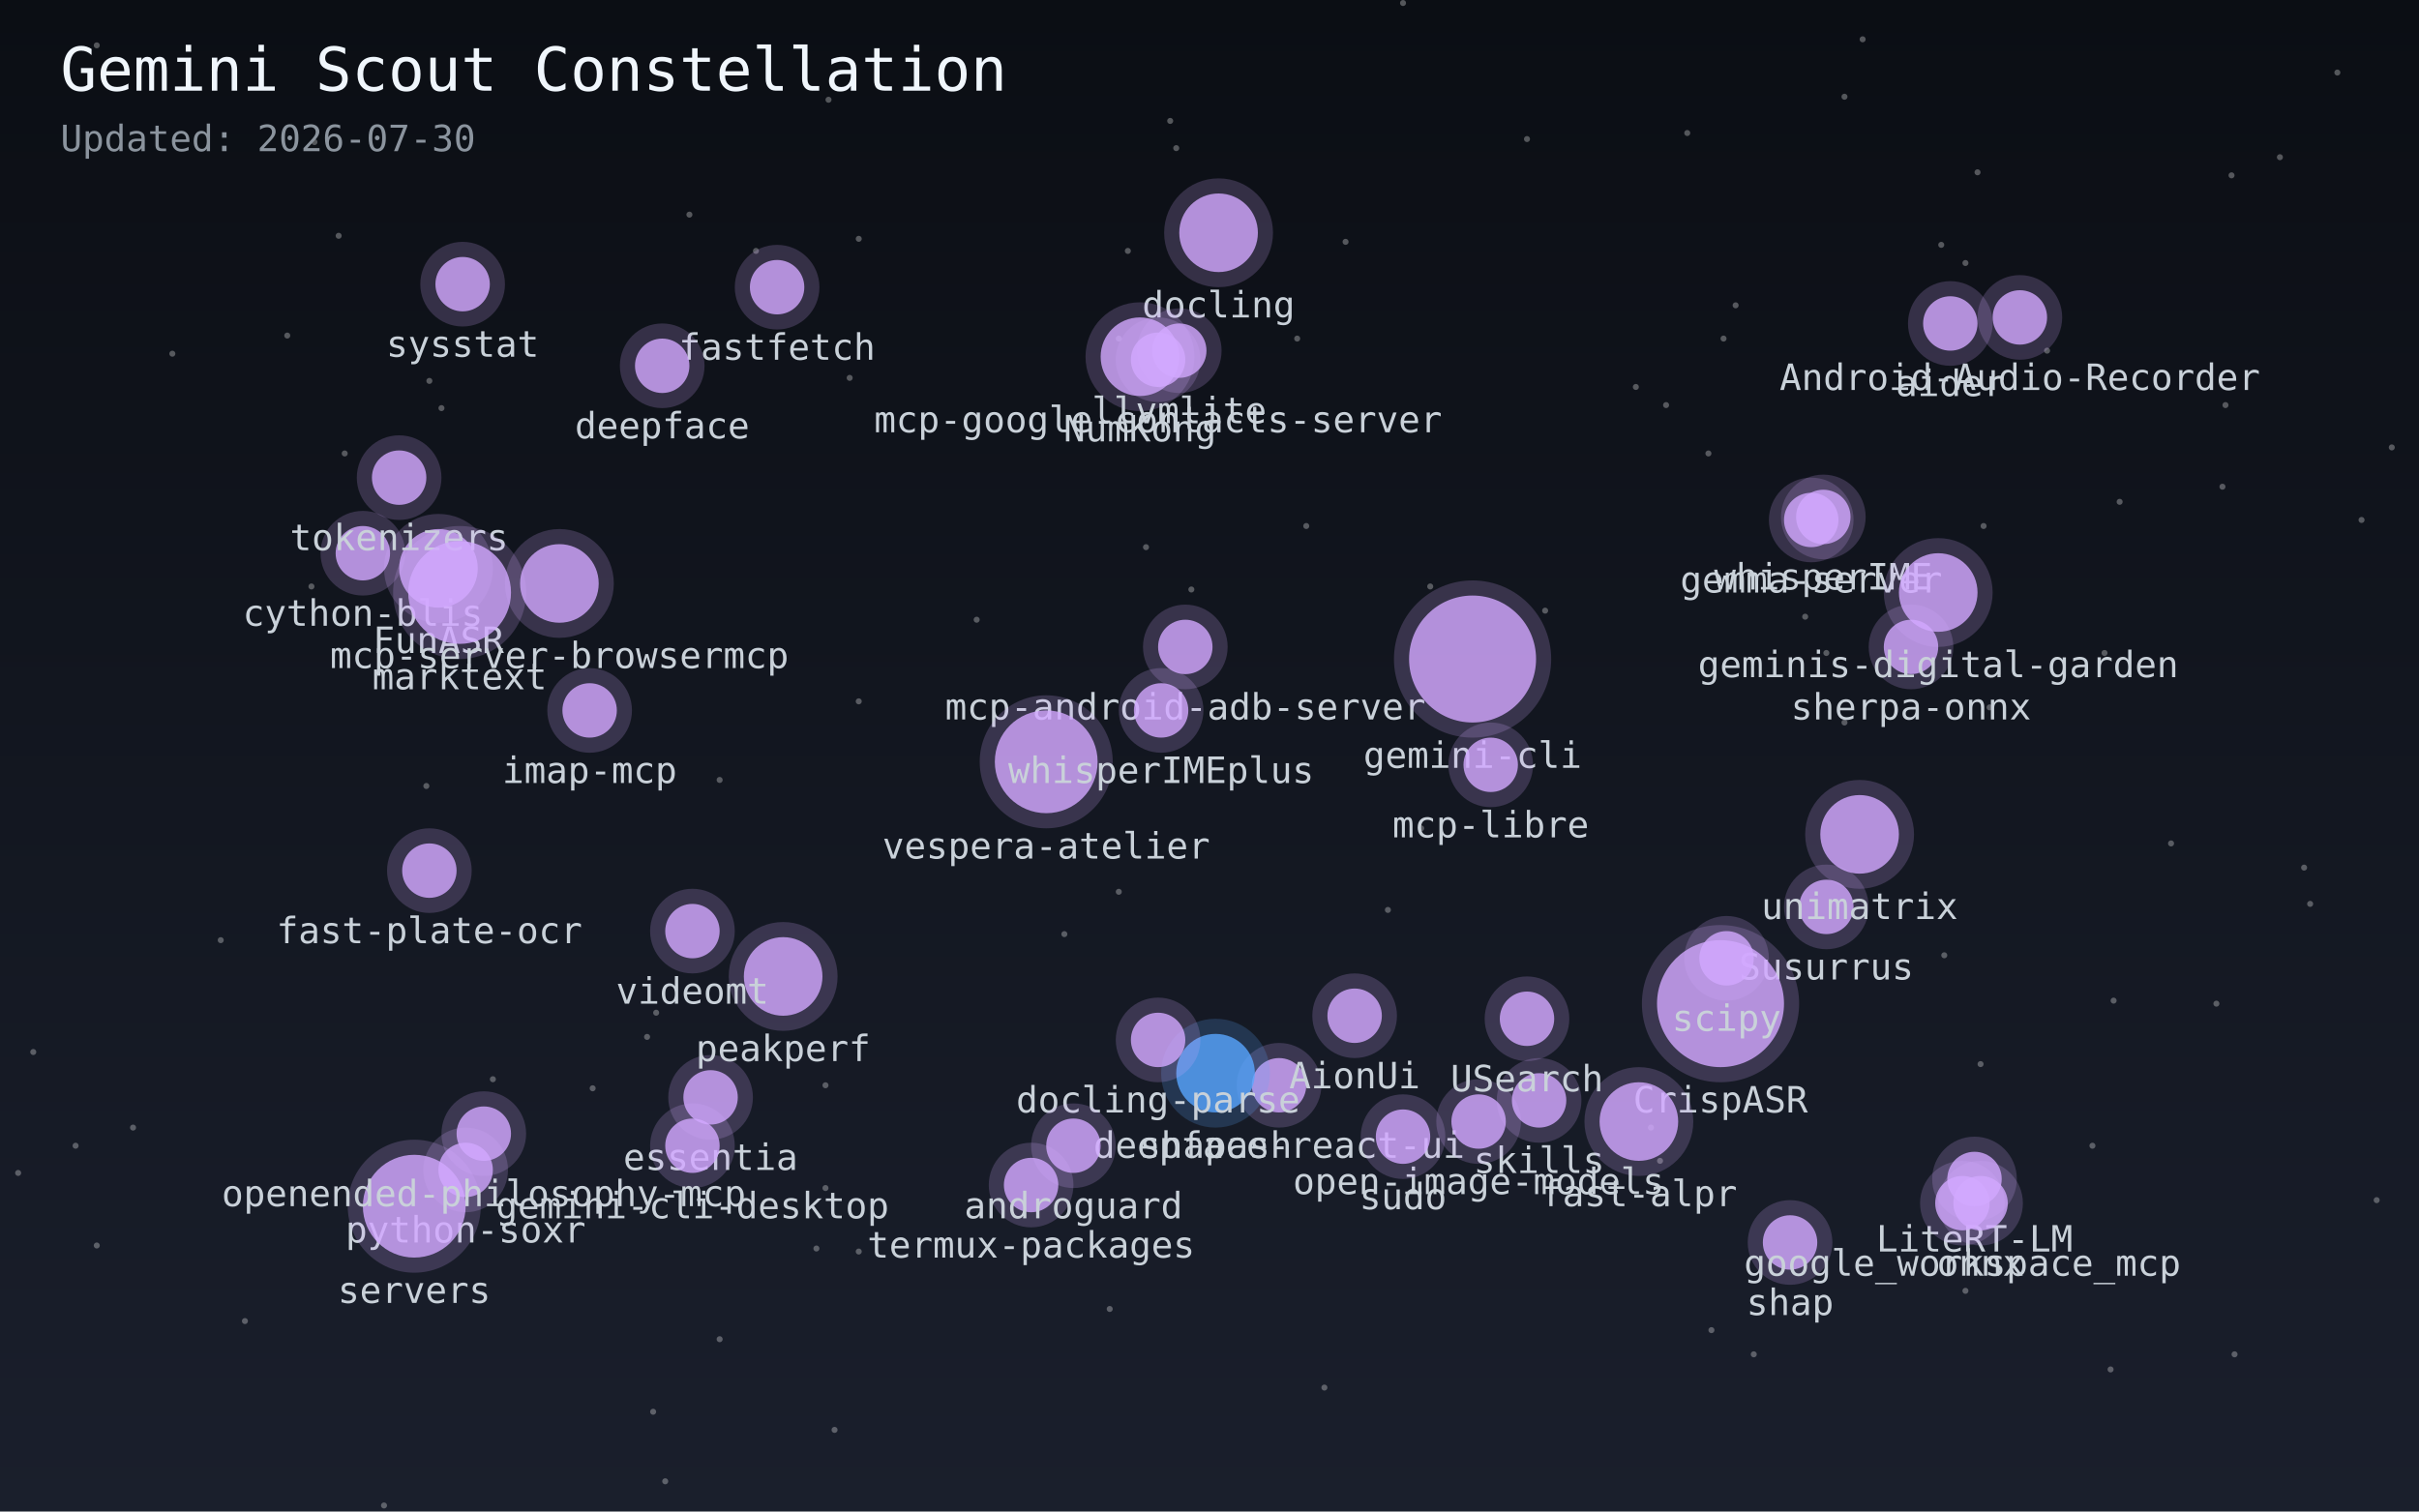
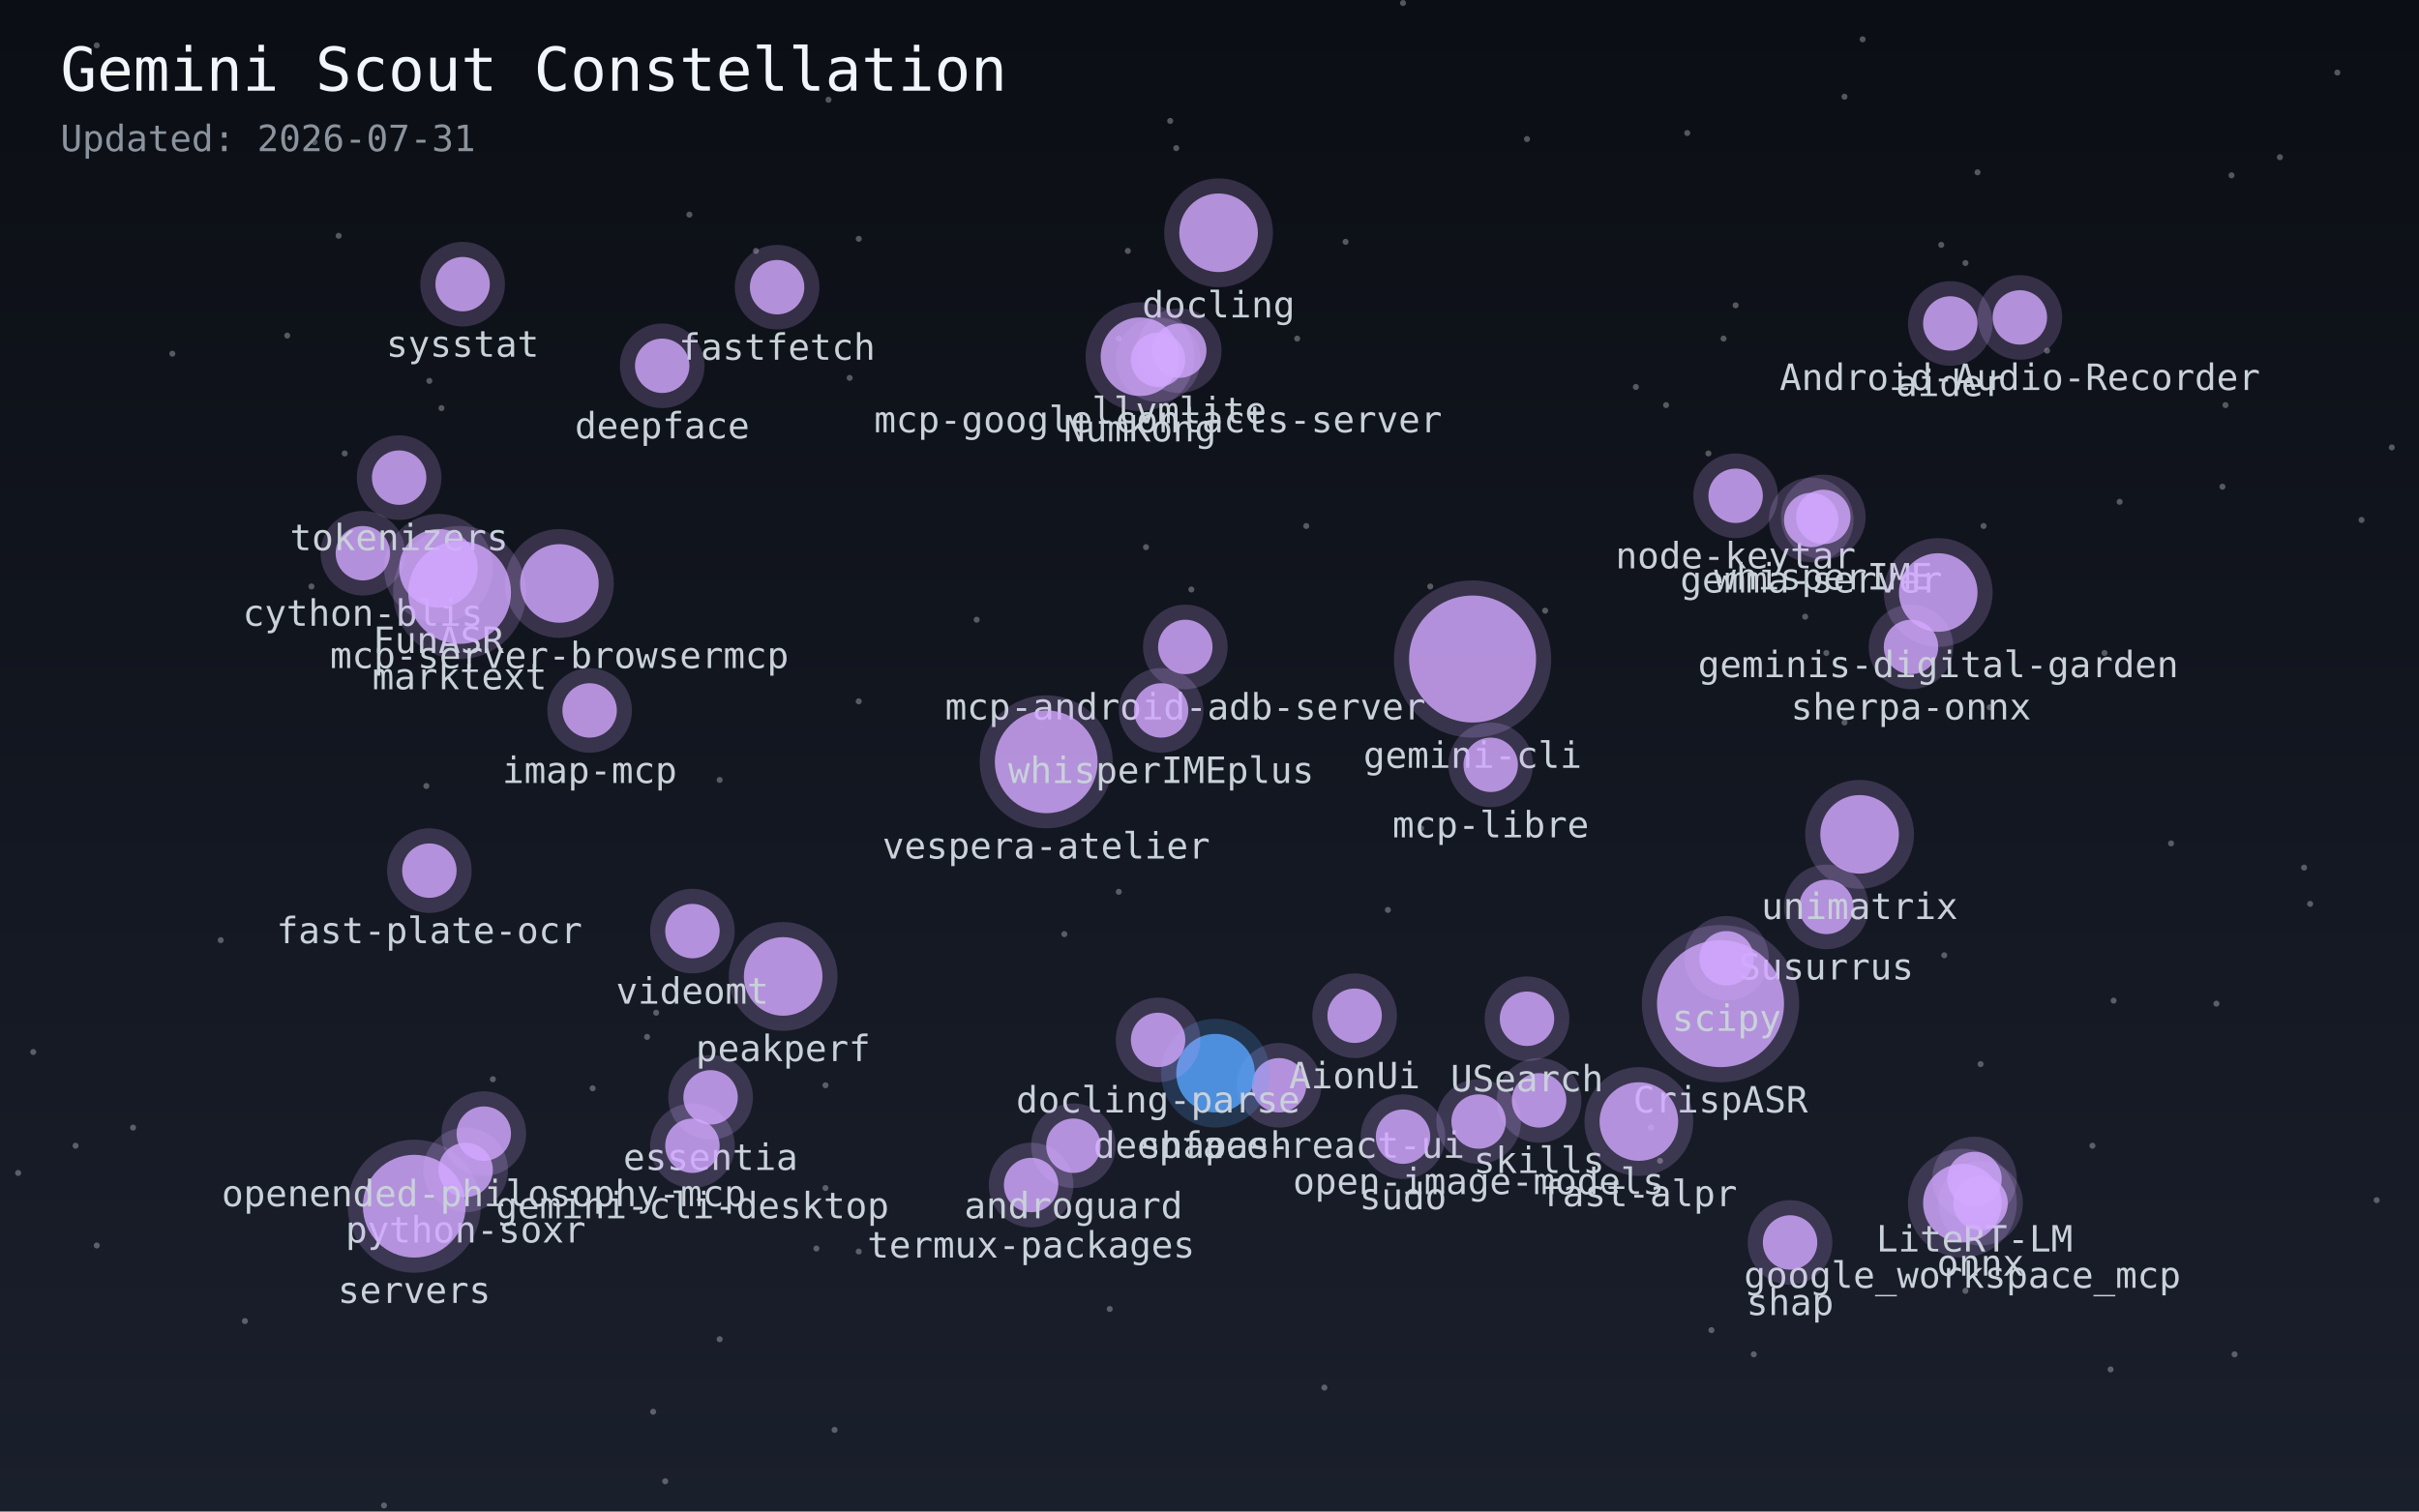
<svg xmlns="http://www.w3.org/2000/svg" width="800" height="500">
  <defs>
    <linearGradient id="sky" x1="0%" y1="0%" x2="0%" y2="100%">
      <stop offset="0%" style="stop-color:#0b0e14;stop-opacity:1" />
      <stop offset="100%" style="stop-color:#1a1f2c;stop-opacity:1" />
    </linearGradient>
  </defs>
  <rect width="100%" height="100%" fill="url(#sky)" />
  <circle cx="654" cy="57" r="1" fill="white" opacity="0.3" />
  <circle cx="25" cy="379" r="1" fill="white" opacity="0.3" />
  <circle cx="281" cy="125" r="1" fill="white" opacity="0.3" />
  <circle cx="228" cy="71" r="1" fill="white" opacity="0.3" />
  <circle cx="754" cy="52" r="1" fill="white" opacity="0.3" />
  <circle cx="692" cy="379" r="1" fill="white" opacity="0.3" />
  <circle cx="558" cy="44" r="1" fill="white" opacity="0.3" />
  <circle cx="604" cy="216" r="1" fill="white" opacity="0.3" />
  <circle cx="32" cy="15" r="1" fill="white" opacity="0.3" />
  <circle cx="95" cy="111" r="1" fill="white" opacity="0.3" />
  <circle cx="238" cy="258" r="1" fill="white" opacity="0.3" />
  <circle cx="616" cy="13" r="1" fill="white" opacity="0.3" />
  <circle cx="574" cy="101" r="1" fill="white" opacity="0.3" />
  <circle cx="733" cy="332" r="1" fill="white" opacity="0.3" />
  <circle cx="718" cy="279" r="1" fill="white" opacity="0.3" />
  <circle cx="429" cy="112" r="1" fill="white" opacity="0.3" />
  <circle cx="459" cy="301" r="1" fill="white" opacity="0.3" />
  <circle cx="284" cy="414" r="1" fill="white" opacity="0.3" />
  <circle cx="6" cy="388" r="1" fill="white" opacity="0.3" />
  <circle cx="163" cy="357" r="1" fill="white" opacity="0.3" />
  <circle cx="432" cy="174" r="1" fill="white" opacity="0.3" />
  <circle cx="284" cy="79" r="1" fill="white" opacity="0.3" />
  <circle cx="220" cy="490" r="1" fill="white" opacity="0.3" />
  <circle cx="781" cy="172" r="1" fill="white" opacity="0.3" />
  <circle cx="104" cy="47" r="1" fill="white" opacity="0.3" />
  <circle cx="389" cy="49" r="1" fill="white" opacity="0.3" />
  <circle cx="367" cy="433" r="1" fill="white" opacity="0.3" />
  <circle cx="352" cy="309" r="1" fill="white" opacity="0.3" />
  <circle cx="270" cy="413" r="1" fill="white" opacity="0.3" />
  <circle cx="44" cy="373" r="1" fill="white" opacity="0.3" />
  <circle cx="470" cy="274" r="1" fill="white" opacity="0.3" />
  <circle cx="127" cy="498" r="1" fill="white" opacity="0.3" />
  <circle cx="387" cy="40" r="1" fill="white" opacity="0.3" />
  <circle cx="565" cy="150" r="1" fill="white" opacity="0.3" />
  <circle cx="643" cy="316" r="1" fill="white" opacity="0.3" />
  <circle cx="370" cy="295" r="1" fill="white" opacity="0.3" />
  <circle cx="196" cy="360" r="1" fill="white" opacity="0.3" />
  <circle cx="71" cy="23" r="1" fill="white" opacity="0.3" />
  <circle cx="677" cy="116" r="1" fill="white" opacity="0.3" />
  <circle cx="791" cy="148" r="1" fill="white" opacity="0.3" />
  <circle cx="81" cy="437" r="1" fill="white" opacity="0.3" />
  <circle cx="238" cy="443" r="1" fill="white" opacity="0.3" />
  <circle cx="103" cy="194" r="1" fill="white" opacity="0.3" />
  <circle cx="284" cy="232" r="1" fill="white" opacity="0.3" />
  <circle cx="650" cy="427" r="1" fill="white" opacity="0.3" />
  <circle cx="373" cy="83" r="1" fill="white" opacity="0.3" />
  <circle cx="379" cy="181" r="1" fill="white" opacity="0.3" />
  <circle cx="214" cy="343" r="1" fill="white" opacity="0.3" />
  <circle cx="273" cy="359" r="1" fill="white" opacity="0.3" />
  <circle cx="699" cy="331" r="1" fill="white" opacity="0.3" />
  <circle cx="73" cy="311" r="1" fill="white" opacity="0.3" />
  <circle cx="650" cy="87" r="1" fill="white" opacity="0.3" />
  <circle cx="546" cy="373" r="1" fill="white" opacity="0.3" />
  <circle cx="250" cy="83" r="1" fill="white" opacity="0.3" />
  <circle cx="473" cy="194" r="1" fill="white" opacity="0.3" />
  <circle cx="276" cy="473" r="1" fill="white" opacity="0.3" />
  <circle cx="655" cy="352" r="1" fill="white" opacity="0.3" />
  <circle cx="570" cy="112" r="1" fill="white" opacity="0.3" />
  <circle cx="701" cy="166" r="1" fill="white" opacity="0.3" />
  <circle cx="786" cy="397" r="1" fill="white" opacity="0.3" />
  <circle cx="57" cy="117" r="1" fill="white" opacity="0.3" />
  <circle cx="32" cy="412" r="1" fill="white" opacity="0.3" />
  <circle cx="323" cy="205" r="1" fill="white" opacity="0.3" />
  <circle cx="274" cy="33" r="1" fill="white" opacity="0.3" />
  <circle cx="216" cy="467" r="1" fill="white" opacity="0.3" />
  <circle cx="580" cy="448" r="1" fill="white" opacity="0.3" />
  <circle cx="735" cy="161" r="1" fill="white" opacity="0.3" />
  <circle cx="217" cy="335" r="1" fill="white" opacity="0.3" />
  <circle cx="511" cy="202" r="1" fill="white" opacity="0.3" />
  <circle cx="658" cy="234" r="1" fill="white" opacity="0.3" />
  <circle cx="146" cy="135" r="1" fill="white" opacity="0.3" />
  <circle cx="142" cy="126" r="1" fill="white" opacity="0.3" />
  <circle cx="762" cy="287" r="1" fill="white" opacity="0.3" />
  <circle cx="551" cy="134" r="1" fill="white" opacity="0.3" />
  <circle cx="764" cy="299" r="1" fill="white" opacity="0.3" />
  <circle cx="438" cy="459" r="1" fill="white" opacity="0.3" />
  <circle cx="597" cy="204" r="1" fill="white" opacity="0.3" />
  <circle cx="370" cy="112" r="1" fill="white" opacity="0.3" />
  <circle cx="141" cy="260" r="1" fill="white" opacity="0.3" />
  <circle cx="505" cy="46" r="1" fill="white" opacity="0.3" />
  <circle cx="773" cy="24" r="1" fill="white" opacity="0.3" />
  <circle cx="112" cy="78" r="1" fill="white" opacity="0.3" />
  <circle cx="642" cy="81" r="1" fill="white" opacity="0.3" />
  <circle cx="696" cy="216" r="1" fill="white" opacity="0.3" />
  <circle cx="610" cy="32" r="1" fill="white" opacity="0.3" />
  <circle cx="394" cy="195" r="1" fill="white" opacity="0.3" />
  <circle cx="610" cy="239" r="1" fill="white" opacity="0.3" />
  <circle cx="541" cy="128" r="1" fill="white" opacity="0.3" />
  <circle cx="566" cy="440" r="1" fill="white" opacity="0.3" />
  <circle cx="11" cy="348" r="1" fill="white" opacity="0.3" />
  <circle cx="738" cy="58" r="1" fill="white" opacity="0.3" />
  <circle cx="698" cy="453" r="1" fill="white" opacity="0.3" />
  <circle cx="549" cy="384" r="1" fill="white" opacity="0.3" />
  <circle cx="273" cy="393" r="1" fill="white" opacity="0.3" />
  <circle cx="656" cy="174" r="1" fill="white" opacity="0.3" />
  <circle cx="114" cy="150" r="1" fill="white" opacity="0.3" />
  <circle cx="445" cy="80" r="1" fill="white" opacity="0.3" />
  <circle cx="464" cy="1" r="1" fill="white" opacity="0.3" />
  <circle cx="739" cy="448" r="1" fill="white" opacity="0.3" />
  <circle cx="736" cy="134" r="1" fill="white" opacity="0.3" />
+   <circle cx="649" cy="398" r="13" fill="#d2a8ff" opacity="0.8">
+     </circle>
+   <circle cx="649" cy="398" r="18" fill="#d2a8ff" opacity="0.2" />
+   <text x="649" y="426" fill="#c9d1d9" font-size="12" font-family="monospace" text-anchor="middle">google_workspace_mcp</text>
+   <circle cx="574" cy="164" r="9" fill="#d2a8ff" opacity="0.8">
+     </circle>
+   <circle cx="574" cy="164" r="14" fill="#d2a8ff" opacity="0.2" />
+   <text x="574" y="188" fill="#c9d1d9" font-size="12" font-family="monospace" text-anchor="middle">node-keytar</text>
  <circle cx="632" cy="214" r="9" fill="#d2a8ff" opacity="0.8">
    </circle>
  <circle cx="632" cy="214" r="14" fill="#d2a8ff" opacity="0.2" />
  <text x="632" y="238" fill="#c9d1d9" font-size="12" font-family="monospace" text-anchor="middle">sherpa-onnx</text>
  <circle cx="120" cy="183" r="9" fill="#d2a8ff" opacity="0.8">
    </circle>
  <circle cx="120" cy="183" r="14" fill="#d2a8ff" opacity="0.2" />
  <text x="120" y="207" fill="#c9d1d9" font-size="12" font-family="monospace" text-anchor="middle">cython-blis</text>
  <circle cx="341" cy="392" r="9" fill="#d2a8ff" opacity="0.8">
    </circle>
  <circle cx="341" cy="392" r="14" fill="#d2a8ff" opacity="0.2" />
  <text x="341" y="416" fill="#c9d1d9" font-size="12" font-family="monospace" text-anchor="middle">termux-packages</text>
  <circle cx="154" cy="387" r="9" fill="#d2a8ff" opacity="0.8">
    </circle>
  <circle cx="154" cy="387" r="14" fill="#d2a8ff" opacity="0.2" />
  <text x="154" y="411" fill="#c9d1d9" font-size="12" font-family="monospace" text-anchor="middle">python-soxr</text>
  <circle cx="592" cy="411" r="9" fill="#d2a8ff" opacity="0.8">
    </circle>
  <circle cx="592" cy="411" r="14" fill="#d2a8ff" opacity="0.2" />
  <text x="592" y="435" fill="#c9d1d9" font-size="12" font-family="monospace" text-anchor="middle">shap</text>
  <circle cx="153" cy="94" r="9" fill="#d2a8ff" opacity="0.8">
    </circle>
  <circle cx="153" cy="94" r="14" fill="#d2a8ff" opacity="0.2" />
  <text x="153" y="118" fill="#c9d1d9" font-size="12" font-family="monospace" text-anchor="middle">sysstat</text>
  <circle cx="145" cy="188" r="13" fill="#d2a8ff" opacity="0.8">
    </circle>
  <circle cx="145" cy="188" r="18" fill="#d2a8ff" opacity="0.2" />
  <text x="145" y="216" fill="#c9d1d9" font-size="12" font-family="monospace" text-anchor="middle">FunASR</text>
  <circle cx="423" cy="359" r="9" fill="#d2a8ff" opacity="0.8">
    </circle>
  <circle cx="423" cy="359" r="14" fill="#d2a8ff" opacity="0.2" />
  <text x="423" y="383" fill="#c9d1d9" font-size="12" font-family="monospace" text-anchor="middle">deepface-react-ui</text>
  <circle cx="604" cy="300" r="9" fill="#d2a8ff" opacity="0.8">
    </circle>
  <circle cx="604" cy="300" r="14" fill="#d2a8ff" opacity="0.2" />
  <text x="604" y="324" fill="#c9d1d9" font-size="12" font-family="monospace" text-anchor="middle">Susurrus</text>
  <circle cx="569" cy="332" r="21" fill="#d2a8ff" opacity="0.8">
    </circle>
  <circle cx="569" cy="332" r="26" fill="#d2a8ff" opacity="0.2" />
  <text x="569" y="368" fill="#c9d1d9" font-size="12" font-family="monospace" text-anchor="middle">CrispASR</text>
  <circle cx="599" cy="172" r="9" fill="#d2a8ff" opacity="0.8">
    </circle>
  <circle cx="599" cy="172" r="14" fill="#d2a8ff" opacity="0.2" />
  <text x="599" y="196" fill="#c9d1d9" font-size="12" font-family="monospace" text-anchor="middle">gemma-server</text>
  <circle cx="653" cy="390" r="9" fill="#d2a8ff" opacity="0.8">
    </circle>
  <circle cx="653" cy="390" r="14" fill="#d2a8ff" opacity="0.2" />
  <text x="653" y="414" fill="#c9d1d9" font-size="12" font-family="monospace" text-anchor="middle">LiteRT-LM</text>
  <circle cx="403" cy="77" r="13" fill="#d2a8ff" opacity="0.8">
    </circle>
  <circle cx="403" cy="77" r="18" fill="#d2a8ff" opacity="0.2" />
  <text x="403" y="105" fill="#c9d1d9" font-size="12" font-family="monospace" text-anchor="middle">docling</text>
  <circle cx="235" cy="363" r="9" fill="#d2a8ff" opacity="0.8">
    </circle>
  <circle cx="235" cy="363" r="14" fill="#d2a8ff" opacity="0.2" />
  <text x="235" y="387" fill="#c9d1d9" font-size="12" font-family="monospace" text-anchor="middle">essentia</text>
  <circle cx="402" cy="355" r="13" fill="#58a6ff" opacity="0.8">
    </circle>
  <circle cx="402" cy="355" r="18" fill="#58a6ff" opacity="0.2" />
  <text x="402" y="383" fill="#c9d1d9" font-size="12" font-family="monospace" text-anchor="middle">shapash</text>
  <circle cx="259" cy="323" r="13" fill="#d2a8ff" opacity="0.8">
    </circle>
  <circle cx="259" cy="323" r="18" fill="#d2a8ff" opacity="0.2" />
  <text x="259" y="351" fill="#c9d1d9" font-size="12" font-family="monospace" text-anchor="middle">peakperf</text>
  <circle cx="509" cy="364" r="9" fill="#d2a8ff" opacity="0.8">
    </circle>
  <circle cx="509" cy="364" r="14" fill="#d2a8ff" opacity="0.2" />
  <text x="509" y="388" fill="#c9d1d9" font-size="12" font-family="monospace" text-anchor="middle">skills</text>
  <circle cx="229" cy="308" r="9" fill="#d2a8ff" opacity="0.8">
    </circle>
  <circle cx="229" cy="308" r="14" fill="#d2a8ff" opacity="0.2" />
  <text x="229" y="332" fill="#c9d1d9" font-size="12" font-family="monospace" text-anchor="middle">videomt</text>
  <circle cx="383" cy="344" r="9" fill="#d2a8ff" opacity="0.8">
    </circle>
  <circle cx="383" cy="344" r="14" fill="#d2a8ff" opacity="0.2" />
  <text x="383" y="368" fill="#c9d1d9" font-size="12" font-family="monospace" text-anchor="middle">docling-parse</text>
  <circle cx="542" cy="371" r="13" fill="#d2a8ff" opacity="0.8">
    </circle>
  <circle cx="542" cy="371" r="18" fill="#d2a8ff" opacity="0.2" />
  <text x="542" y="399" fill="#c9d1d9" font-size="12" font-family="monospace" text-anchor="middle">fast-alpr</text>
  <circle cx="489" cy="371" r="9" fill="#d2a8ff" opacity="0.8">
    </circle>
  <circle cx="489" cy="371" r="14" fill="#d2a8ff" opacity="0.2" />
  <text x="489" y="395" fill="#c9d1d9" font-size="12" font-family="monospace" text-anchor="middle">open-image-models</text>
  <circle cx="142" cy="288" r="9" fill="#d2a8ff" opacity="0.8">
    </circle>
  <circle cx="142" cy="288" r="14" fill="#d2a8ff" opacity="0.2" />
  <text x="142" y="312" fill="#c9d1d9" font-size="12" font-family="monospace" text-anchor="middle">fast-plate-ocr</text>
  <circle cx="257" cy="95" r="9" fill="#d2a8ff" opacity="0.8">
    </circle>
  <circle cx="257" cy="95" r="14" fill="#d2a8ff" opacity="0.2" />
  <text x="257" y="119" fill="#c9d1d9" font-size="12" font-family="monospace" text-anchor="middle">fastfetch</text>
  <circle cx="571" cy="317" r="9" fill="#d2a8ff" opacity="0.8">
    </circle>
  <circle cx="571" cy="317" r="14" fill="#d2a8ff" opacity="0.2" />
  <text x="571" y="341" fill="#c9d1d9" font-size="12" font-family="monospace" text-anchor="middle">scipy</text>
  <circle cx="668" cy="105" r="9" fill="#d2a8ff" opacity="0.8">
    </circle>
  <circle cx="668" cy="105" r="14" fill="#d2a8ff" opacity="0.2" />
  <text x="668" y="129" fill="#c9d1d9" font-size="12" font-family="monospace" text-anchor="middle">Android-Audio-Recorder</text>
  <circle cx="505" cy="337" r="9" fill="#d2a8ff" opacity="0.8">
    </circle>
  <circle cx="505" cy="337" r="14" fill="#d2a8ff" opacity="0.2" />
  <text x="505" y="361" fill="#c9d1d9" font-size="12" font-family="monospace" text-anchor="middle">USearch</text>
  <circle cx="377" cy="118" r="13" fill="#d2a8ff" opacity="0.8">
    </circle>
  <circle cx="377" cy="118" r="18" fill="#d2a8ff" opacity="0.2" />
  <text x="377" y="146" fill="#c9d1d9" font-size="12" font-family="monospace" text-anchor="middle">NumKong</text>
  <circle cx="132" cy="158" r="9" fill="#d2a8ff" opacity="0.8">
    </circle>
  <circle cx="132" cy="158" r="14" fill="#d2a8ff" opacity="0.2" />
  <text x="132" y="182" fill="#c9d1d9" font-size="12" font-family="monospace" text-anchor="middle">tokenizers</text>
  <circle cx="219" cy="121" r="9" fill="#d2a8ff" opacity="0.8">
    </circle>
  <circle cx="219" cy="121" r="14" fill="#d2a8ff" opacity="0.2" />
  <text x="219" y="145" fill="#c9d1d9" font-size="12" font-family="monospace" text-anchor="middle">deepface</text>
  <circle cx="448" cy="336" r="9" fill="#d2a8ff" opacity="0.8">
    </circle>
  <circle cx="448" cy="336" r="14" fill="#d2a8ff" opacity="0.2" />
  <text x="448" y="360" fill="#c9d1d9" font-size="12" font-family="monospace" text-anchor="middle">AionUi</text>
  <circle cx="152" cy="196" r="17" fill="#d2a8ff" opacity="0.8">
    </circle>
  <circle cx="152" cy="196" r="22" fill="#d2a8ff" opacity="0.2" />
  <text x="152" y="228" fill="#c9d1d9" font-size="12" font-family="monospace" text-anchor="middle">marktext</text>
  <circle cx="655" cy="398" r="9" fill="#d2a8ff" opacity="0.8">
    </circle>
  <circle cx="655" cy="398" r="14" fill="#d2a8ff" opacity="0.2" />
  <text x="655" y="422" fill="#c9d1d9" font-size="12" font-family="monospace" text-anchor="middle">onnx</text>
  <circle cx="390" cy="116" r="9" fill="#d2a8ff" opacity="0.8">
    </circle>
  <circle cx="390" cy="116" r="14" fill="#d2a8ff" opacity="0.2" />
  <text x="390" y="140" fill="#c9d1d9" font-size="12" font-family="monospace" text-anchor="middle">llvmlite</text>
  <circle cx="392" cy="214" r="9" fill="#d2a8ff" opacity="0.8">
    </circle>
  <circle cx="392" cy="214" r="14" fill="#d2a8ff" opacity="0.2" />
  <text x="392" y="238" fill="#c9d1d9" font-size="12" font-family="monospace" text-anchor="middle">mcp-android-adb-server</text>
  <circle cx="487" cy="218" r="21" fill="#d2a8ff" opacity="0.8">
    </circle>
  <circle cx="487" cy="218" r="26" fill="#d2a8ff" opacity="0.2" />
  <text x="487" y="254" fill="#c9d1d9" font-size="12" font-family="monospace" text-anchor="middle">gemini-cli</text>
  <circle cx="355" cy="379" r="9" fill="#d2a8ff" opacity="0.8">
    </circle>
  <circle cx="355" cy="379" r="14" fill="#d2a8ff" opacity="0.2" />
  <text x="355" y="403" fill="#c9d1d9" font-size="12" font-family="monospace" text-anchor="middle">androguard</text>
  <circle cx="615" cy="276" r="13" fill="#d2a8ff" opacity="0.8">
    </circle>
  <circle cx="615" cy="276" r="18" fill="#d2a8ff" opacity="0.2" />
  <text x="615" y="304" fill="#c9d1d9" font-size="12" font-family="monospace" text-anchor="middle">unimatrix</text>
  <circle cx="464" cy="376" r="9" fill="#d2a8ff" opacity="0.8">
    </circle>
  <circle cx="464" cy="376" r="14" fill="#d2a8ff" opacity="0.2" />
  <text x="464" y="400" fill="#c9d1d9" font-size="12" font-family="monospace" text-anchor="middle">sudo</text>
  <circle cx="229" cy="379" r="9" fill="#d2a8ff" opacity="0.8">
    </circle>
  <circle cx="229" cy="379" r="14" fill="#d2a8ff" opacity="0.2" />
  <text x="229" y="403" fill="#c9d1d9" font-size="12" font-family="monospace" text-anchor="middle">gemini-cli-desktop</text>
  <circle cx="346" cy="252" r="17" fill="#d2a8ff" opacity="0.8">
    </circle>
  <circle cx="346" cy="252" r="22" fill="#d2a8ff" opacity="0.2" />
  <text x="346" y="284" fill="#c9d1d9" font-size="12" font-family="monospace" text-anchor="middle">vespera-atelier</text>
  <circle cx="137" cy="399" r="17" fill="#d2a8ff" opacity="0.8">
    </circle>
  <circle cx="137" cy="399" r="22" fill="#d2a8ff" opacity="0.2" />
  <text x="137" y="431" fill="#c9d1d9" font-size="12" font-family="monospace" text-anchor="middle">servers</text>
  <circle cx="645" cy="107" r="9" fill="#d2a8ff" opacity="0.8">
    </circle>
  <circle cx="645" cy="107" r="14" fill="#d2a8ff" opacity="0.2" />
  <text x="645" y="131" fill="#c9d1d9" font-size="12" font-family="monospace" text-anchor="middle">aider</text>
  <circle cx="493" cy="253" r="9" fill="#d2a8ff" opacity="0.8">
    </circle>
  <circle cx="493" cy="253" r="14" fill="#d2a8ff" opacity="0.2" />
  <text x="493" y="277" fill="#c9d1d9" font-size="12" font-family="monospace" text-anchor="middle">mcp-libre</text>
  <circle cx="383" cy="119" r="9" fill="#d2a8ff" opacity="0.8">
    </circle>
  <circle cx="383" cy="119" r="14" fill="#d2a8ff" opacity="0.2" />
  <text x="383" y="143" fill="#c9d1d9" font-size="12" font-family="monospace" text-anchor="middle">mcp-google-contacts-server</text>
  <circle cx="160" cy="375" r="9" fill="#d2a8ff" opacity="0.8">
    </circle>
  <circle cx="160" cy="375" r="14" fill="#d2a8ff" opacity="0.2" />
  <text x="160" y="399" fill="#c9d1d9" font-size="12" font-family="monospace" text-anchor="middle">openended-philosophy-mcp</text>
  <circle cx="603" cy="171" r="9" fill="#d2a8ff" opacity="0.8">
    </circle>
  <circle cx="603" cy="171" r="14" fill="#d2a8ff" opacity="0.2" />
  <text x="603" y="195" fill="#c9d1d9" font-size="12" font-family="monospace" text-anchor="middle">whisperIME</text>
  <circle cx="384" cy="235" r="9" fill="#d2a8ff" opacity="0.8">
    </circle>
  <circle cx="384" cy="235" r="14" fill="#d2a8ff" opacity="0.2" />
  <text x="384" y="259" fill="#c9d1d9" font-size="12" font-family="monospace" text-anchor="middle">whisperIMEplus</text>
  <circle cx="641" cy="196" r="13" fill="#d2a8ff" opacity="0.8">
    </circle>
  <circle cx="641" cy="196" r="18" fill="#d2a8ff" opacity="0.2" />
  <text x="641" y="224" fill="#c9d1d9" font-size="12" font-family="monospace" text-anchor="middle">geminis-digital-garden</text>
  <circle cx="185" cy="193" r="13" fill="#d2a8ff" opacity="0.8">
    </circle>
  <circle cx="185" cy="193" r="18" fill="#d2a8ff" opacity="0.2" />
  <text x="185" y="221" fill="#c9d1d9" font-size="12" font-family="monospace" text-anchor="middle">mcp-server-browsermcp</text>
  <circle cx="195" cy="235" r="9" fill="#d2a8ff" opacity="0.8">
    </circle>
  <circle cx="195" cy="235" r="14" fill="#d2a8ff" opacity="0.2" />
  <text x="195" y="259" fill="#c9d1d9" font-size="12" font-family="monospace" text-anchor="middle">imap-mcp</text>
-   <circle cx="649" cy="398" r="9" fill="#d2a8ff" opacity="0.8">
-     </circle>
-   <circle cx="649" cy="398" r="14" fill="#d2a8ff" opacity="0.2" />
-   <text x="649" y="422" fill="#c9d1d9" font-size="12" font-family="monospace" text-anchor="middle">google_workspace_mcp</text>
  <text x="20" y="30" fill="#f0f6fc" font-size="20" font-family="monospace">Gemini Scout Constellation</text>
-   <text x="20" y="50" fill="#8b949e" font-size="12" font-family="monospace">Updated: 2026-07-30</text>
+   <text x="20" y="50" fill="#8b949e" font-size="12" font-family="monospace">Updated: 2026-07-31</text>
</svg>
